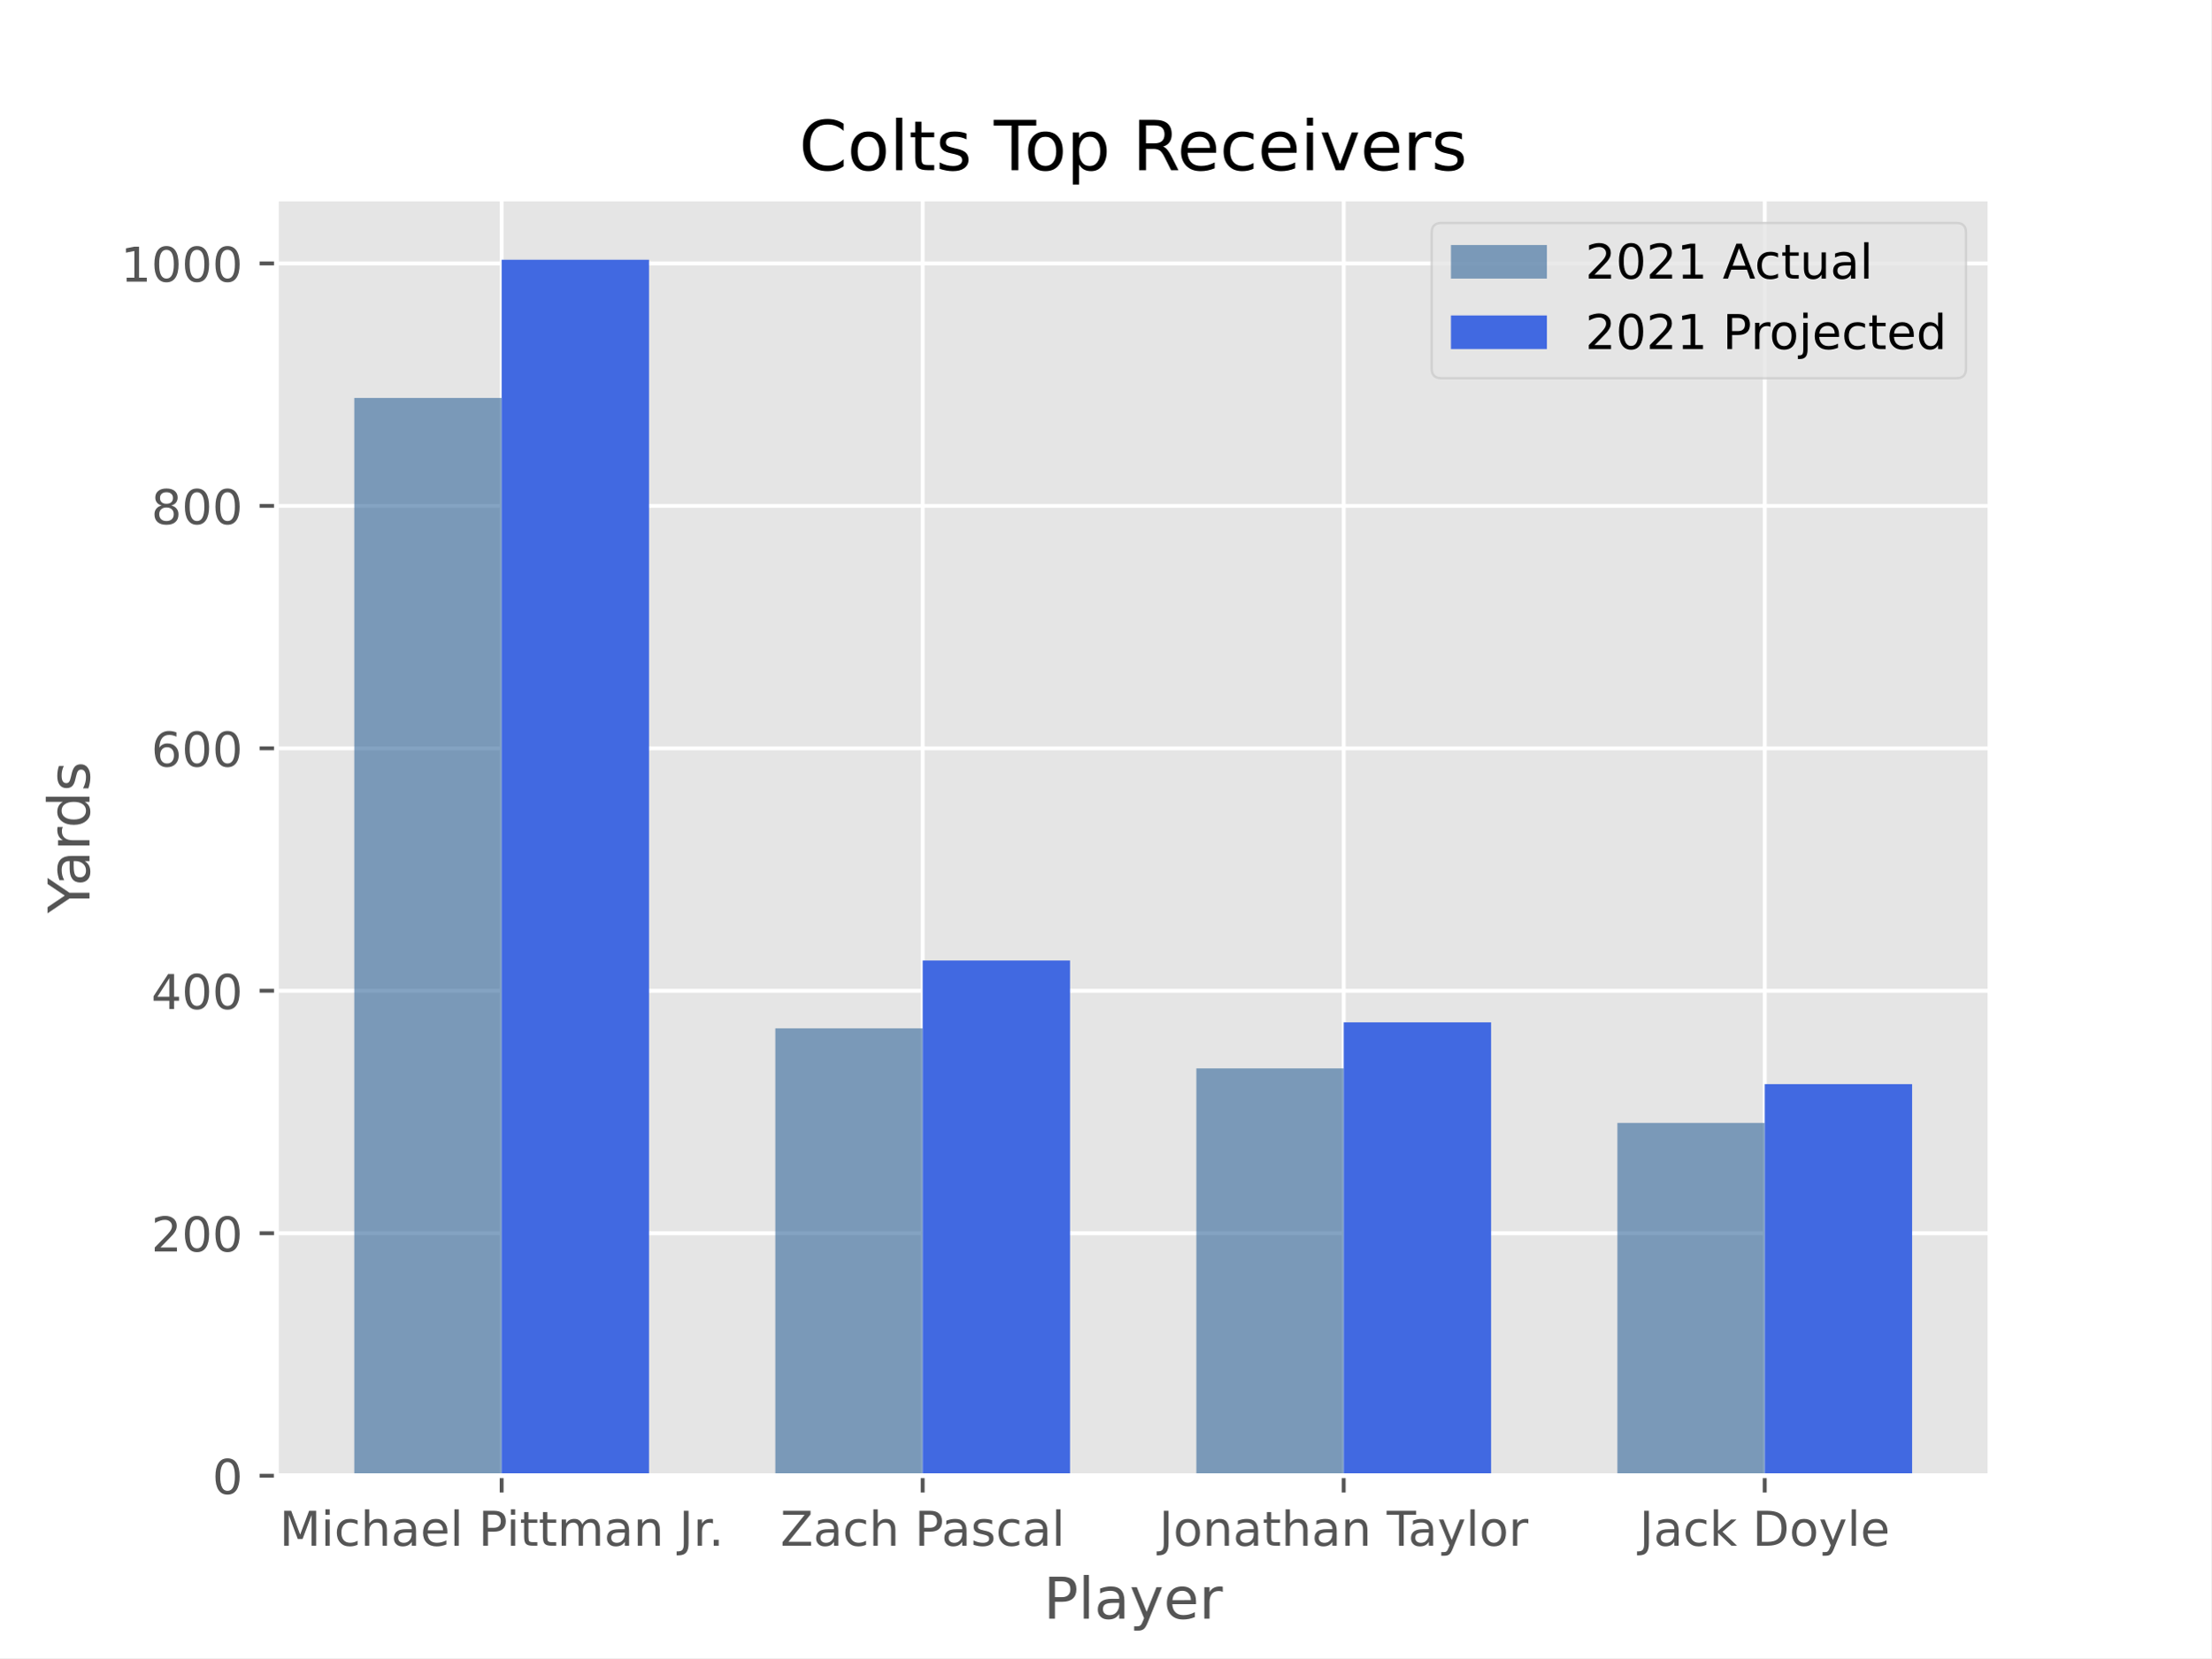
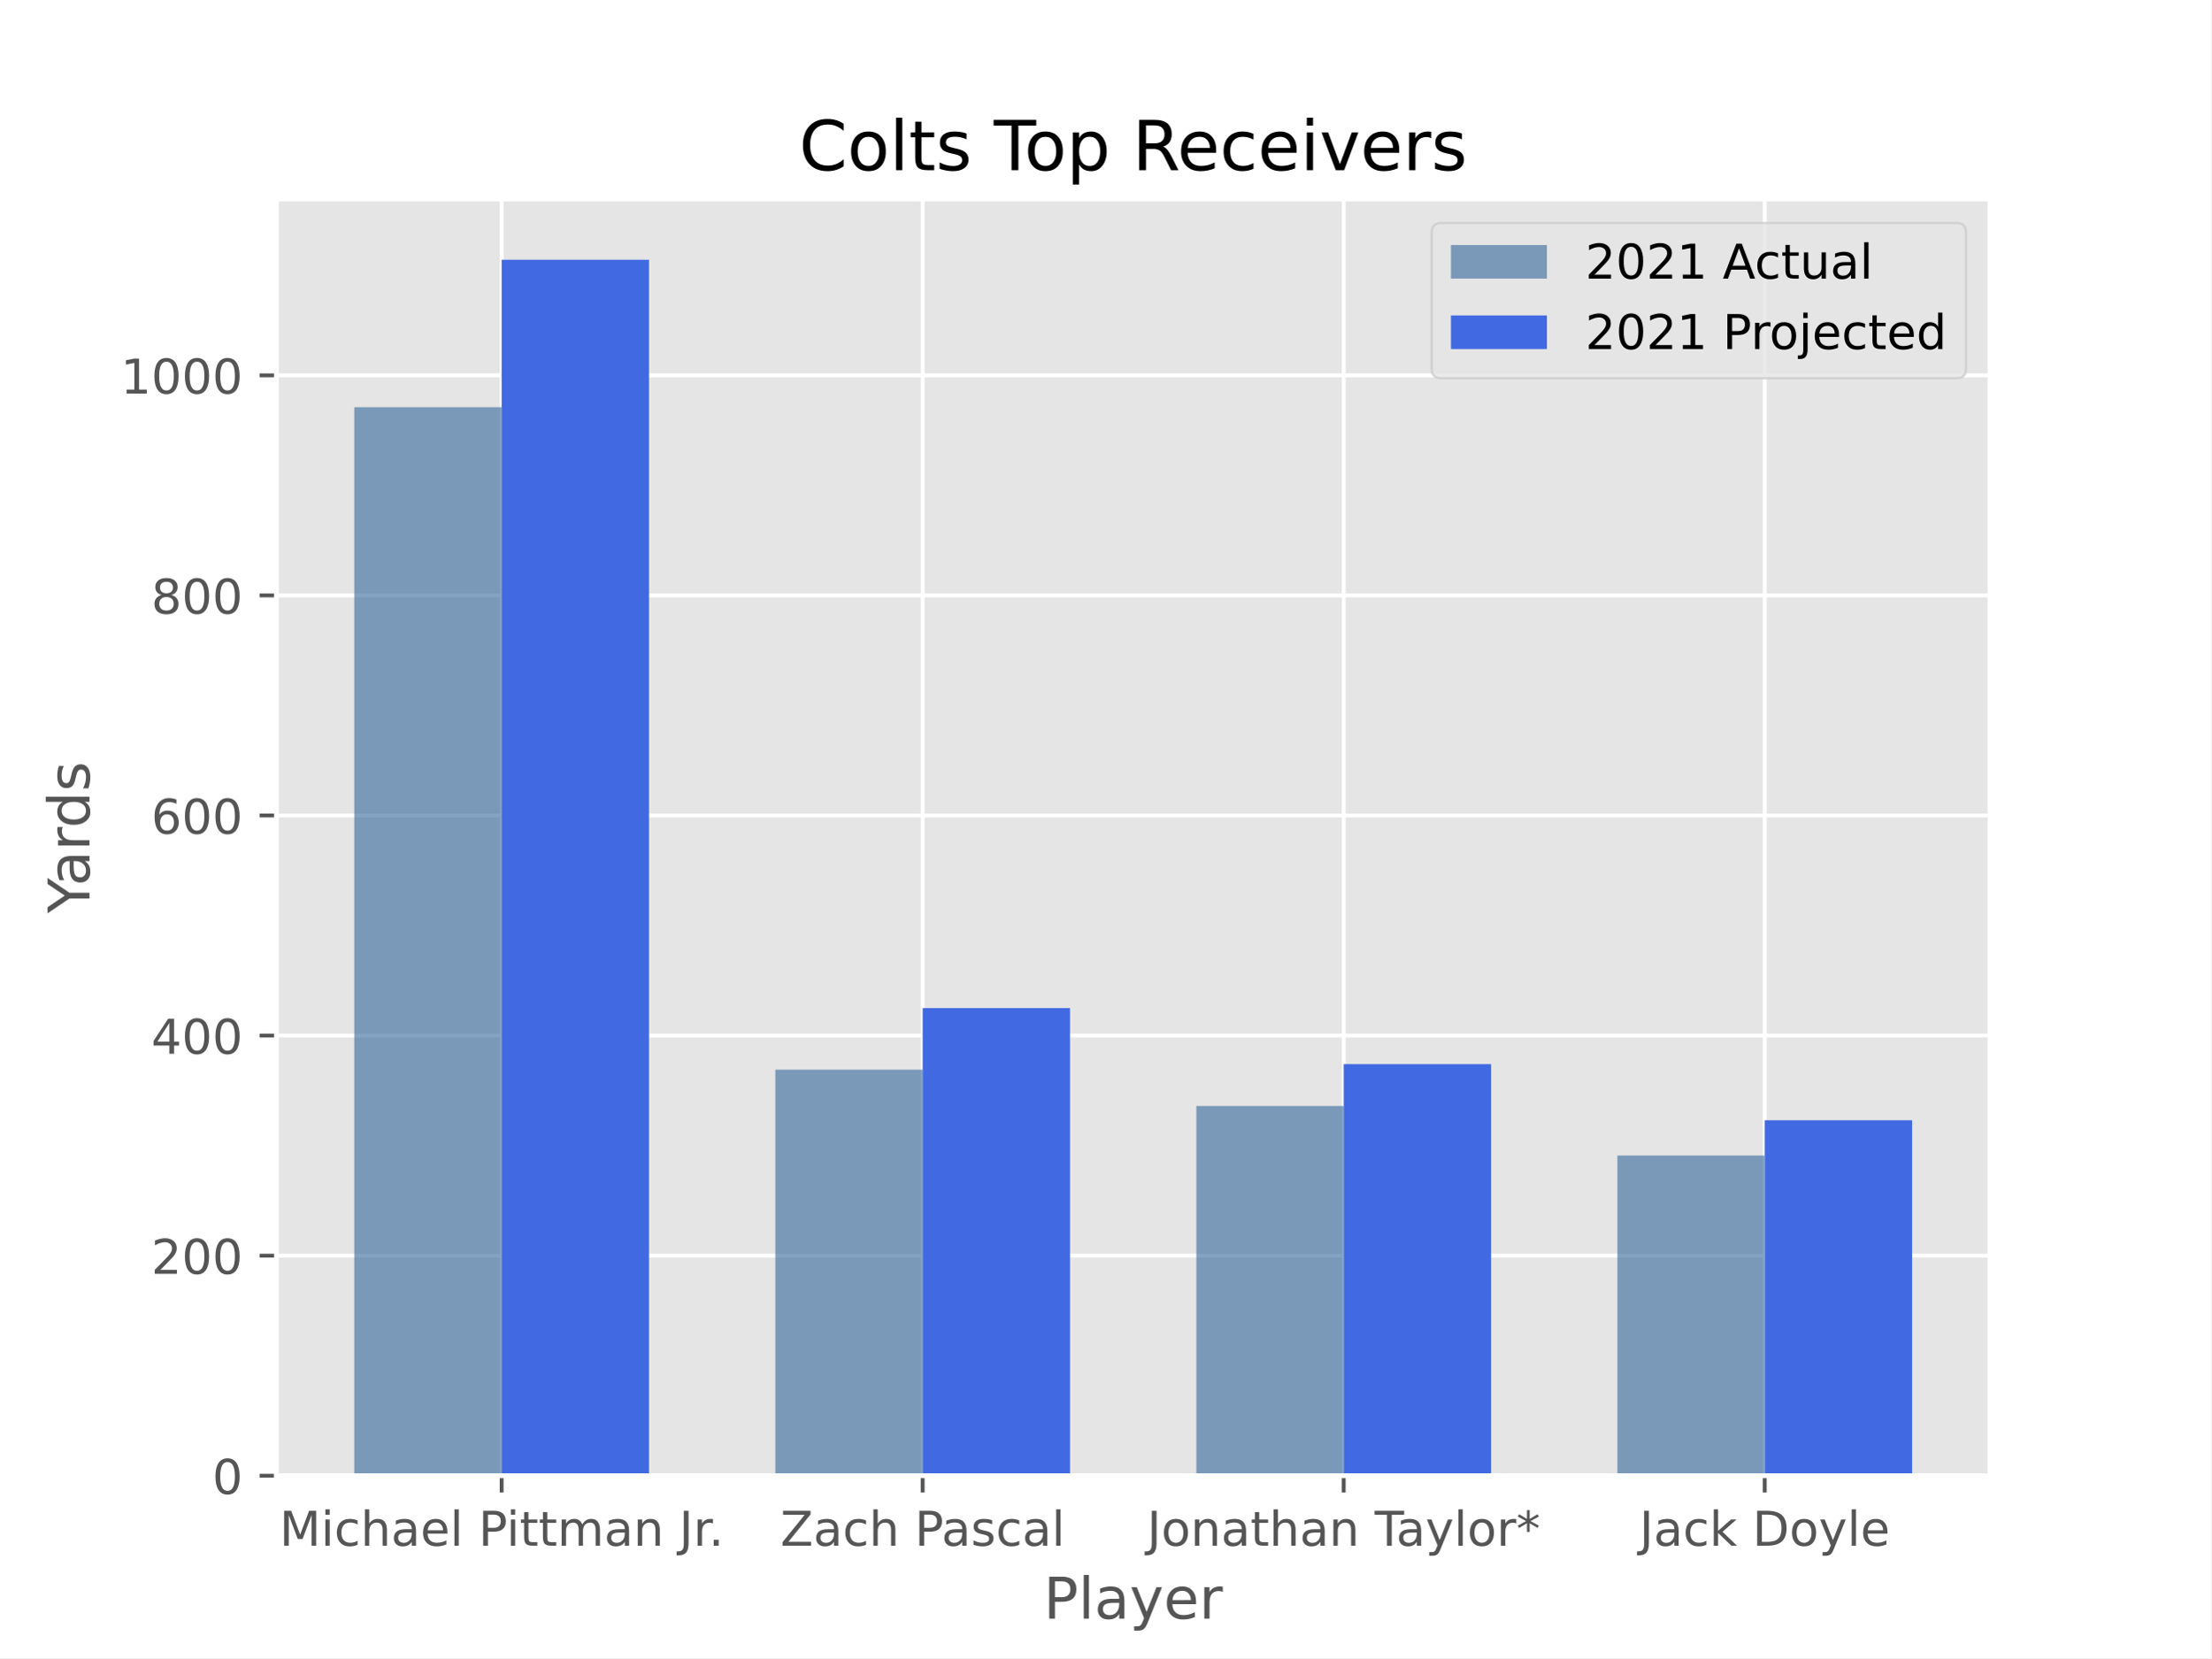
<svg xmlns="http://www.w3.org/2000/svg" xmlns:xlink="http://www.w3.org/1999/xlink" height="345.6pt" version="1.1" viewBox="0 0 460.8 345.6" width="460.8pt">
  <defs>
    <style type="text/css">*{stroke-linecap:butt;stroke-linejoin:round;}</style>
  </defs>
  <g id="figure_1">
    <g id="patch_1">
      <path d="M 0 345.6  L 460.8 345.6  L 460.8 0  L 0 0  z " style="fill:#ffffff;" />
    </g>
    <g id="axes_1">
      <g id="patch_2">
        <path d="M 57.6 307.584  L 414.72 307.584  L 414.72 41.472  L 57.6 41.472  z " style="fill:#e5e5e5;" />
      </g>
      <g id="matplotlib.axis_1">
        <g id="xtick_1">
          <g id="line2d_1">
-             <path clip-path="url(#pd54ab924cd)" d="M 104.543 307.584  L 104.543 41.472  " style="fill:none;stroke:#ffffff;stroke-linecap:square;stroke-width:0.8;" />
+             <path clip-path="url(#pb7b825ac70)" d="M 104.543 307.584  L 104.543 41.472  " style="fill:none;stroke:#ffffff;stroke-linecap:square;stroke-width:0.8;" />
          </g>
          <g id="line2d_2">
            <defs>
-               <path d="M 0 0  L 0 3.5  " id="m710f38faa3" style="stroke:#555555;stroke-width:0.8;" />
+               <path d="M 0 0  L 0 3.5  " id="ma008ca0bcb" style="stroke:#555555;stroke-width:0.8;" />
            </defs>
            <g>
-               <use style="fill:#555555;stroke:#555555;stroke-width:0.8;" x="104.543" xlink:href="#m710f38faa3" y="307.584" />
+               <use style="fill:#555555;stroke:#555555;stroke-width:0.8;" x="104.543" xlink:href="#ma008ca0bcb" y="307.584" />
            </g>
          </g>
          <g id="text_1">
            <g style="fill:#555555;" transform="translate(58.23626 322.1824)scale(0.1 -0.1)">
              <defs>
                <path d="M 628 4666  L 1569 4666  L 2759 1491  L 3956 4666  L 4897 4666  L 4897 0  L 4281 0  L 4281 4097  L 3078 897  L 2444 897  L 1241 4097  L 1241 0  L 628 0  L 628 4666  z " id="DejaVuSans-4d" transform="scale(0.015625)" />
                <path d="M 603 3500  L 1178 3500  L 1178 0  L 603 0  L 603 3500  z M 603 4863  L 1178 4863  L 1178 4134  L 603 4134  L 603 4863  z " id="DejaVuSans-69" transform="scale(0.015625)" />
                <path d="M 3122 3366  L 3122 2828  Q 2878 2963 2633 3030  Q 2388 3097 2138 3097  Q 1578 3097 1268 2742  Q 959 2388 959 1747  Q 959 1106 1268 751  Q 1578 397 2138 397  Q 2388 397 2633 464  Q 2878 531 3122 666  L 3122 134  Q 2881 22 2623 -34  Q 2366 -91 2075 -91  Q 1284 -91 818 406  Q 353 903 353 1747  Q 353 2603 823 3093  Q 1294 3584 2113 3584  Q 2378 3584 2631 3529  Q 2884 3475 3122 3366  z " id="DejaVuSans-63" transform="scale(0.015625)" />
                <path d="M 3513 2113  L 3513 0  L 2938 0  L 2938 2094  Q 2938 2591 2744 2837  Q 2550 3084 2163 3084  Q 1697 3084 1428 2787  Q 1159 2491 1159 1978  L 1159 0  L 581 0  L 581 4863  L 1159 4863  L 1159 2956  Q 1366 3272 1645 3428  Q 1925 3584 2291 3584  Q 2894 3584 3203 3211  Q 3513 2838 3513 2113  z " id="DejaVuSans-68" transform="scale(0.015625)" />
                <path d="M 2194 1759  Q 1497 1759 1228 1600  Q 959 1441 959 1056  Q 959 750 1161 570  Q 1363 391 1709 391  Q 2188 391 2477 730  Q 2766 1069 2766 1631  L 2766 1759  L 2194 1759  z M 3341 1997  L 3341 0  L 2766 0  L 2766 531  Q 2569 213 2275 61  Q 1981 -91 1556 -91  Q 1019 -91 701 211  Q 384 513 384 1019  Q 384 1609 779 1909  Q 1175 2209 1959 2209  L 2766 2209  L 2766 2266  Q 2766 2663 2505 2880  Q 2244 3097 1772 3097  Q 1472 3097 1187 3025  Q 903 2953 641 2809  L 641 3341  Q 956 3463 1253 3523  Q 1550 3584 1831 3584  Q 2591 3584 2966 3190  Q 3341 2797 3341 1997  z " id="DejaVuSans-61" transform="scale(0.015625)" />
                <path d="M 3597 1894  L 3597 1613  L 953 1613  Q 991 1019 1311 708  Q 1631 397 2203 397  Q 2534 397 2845 478  Q 3156 559 3463 722  L 3463 178  Q 3153 47 2828 -22  Q 2503 -91 2169 -91  Q 1331 -91 842 396  Q 353 884 353 1716  Q 353 2575 817 3079  Q 1281 3584 2069 3584  Q 2775 3584 3186 3129  Q 3597 2675 3597 1894  z M 3022 2063  Q 3016 2534 2758 2815  Q 2500 3097 2075 3097  Q 1594 3097 1305 2825  Q 1016 2553 972 2059  L 3022 2063  z " id="DejaVuSans-65" transform="scale(0.015625)" />
                <path d="M 603 4863  L 1178 4863  L 1178 0  L 603 0  L 603 4863  z " id="DejaVuSans-6c" transform="scale(0.015625)" />
                <path id="DejaVuSans-20" transform="scale(0.015625)" />
                <path d="M 1259 4147  L 1259 2394  L 2053 2394  Q 2494 2394 2734 2622  Q 2975 2850 2975 3272  Q 2975 3691 2734 3919  Q 2494 4147 2053 4147  L 1259 4147  z M 628 4666  L 2053 4666  Q 2838 4666 3239 4311  Q 3641 3956 3641 3272  Q 3641 2581 3239 2228  Q 2838 1875 2053 1875  L 1259 1875  L 1259 0  L 628 0  L 628 4666  z " id="DejaVuSans-50" transform="scale(0.015625)" />
                <path d="M 1172 4494  L 1172 3500  L 2356 3500  L 2356 3053  L 1172 3053  L 1172 1153  Q 1172 725 1289 603  Q 1406 481 1766 481  L 2356 481  L 2356 0  L 1766 0  Q 1100 0 847 248  Q 594 497 594 1153  L 594 3053  L 172 3053  L 172 3500  L 594 3500  L 594 4494  L 1172 4494  z " id="DejaVuSans-74" transform="scale(0.015625)" />
                <path d="M 3328 2828  Q 3544 3216 3844 3400  Q 4144 3584 4550 3584  Q 5097 3584 5394 3201  Q 5691 2819 5691 2113  L 5691 0  L 5113 0  L 5113 2094  Q 5113 2597 4934 2840  Q 4756 3084 4391 3084  Q 3944 3084 3684 2787  Q 3425 2491 3425 1978  L 3425 0  L 2847 0  L 2847 2094  Q 2847 2600 2669 2842  Q 2491 3084 2119 3084  Q 1678 3084 1418 2786  Q 1159 2488 1159 1978  L 1159 0  L 581 0  L 581 3500  L 1159 3500  L 1159 2956  Q 1356 3278 1631 3431  Q 1906 3584 2284 3584  Q 2666 3584 2933 3390  Q 3200 3197 3328 2828  z " id="DejaVuSans-6d" transform="scale(0.015625)" />
                <path d="M 3513 2113  L 3513 0  L 2938 0  L 2938 2094  Q 2938 2591 2744 2837  Q 2550 3084 2163 3084  Q 1697 3084 1428 2787  Q 1159 2491 1159 1978  L 1159 0  L 581 0  L 581 3500  L 1159 3500  L 1159 2956  Q 1366 3272 1645 3428  Q 1925 3584 2291 3584  Q 2894 3584 3203 3211  Q 3513 2838 3513 2113  z " id="DejaVuSans-6e" transform="scale(0.015625)" />
                <path d="M 628 4666  L 1259 4666  L 1259 325  Q 1259 -519 939 -900  Q 619 -1281 -91 -1281  L -331 -1281  L -331 -750  L -134 -750  Q 284 -750 456 -515  Q 628 -281 628 325  L 628 4666  z " id="DejaVuSans-4a" transform="scale(0.015625)" />
                <path d="M 2631 2963  Q 2534 3019 2420 3045  Q 2306 3072 2169 3072  Q 1681 3072 1420 2755  Q 1159 2438 1159 1844  L 1159 0  L 581 0  L 581 3500  L 1159 3500  L 1159 2956  Q 1341 3275 1631 3429  Q 1922 3584 2338 3584  Q 2397 3584 2469 3576  Q 2541 3569 2628 3553  L 2631 2963  z " id="DejaVuSans-72" transform="scale(0.015625)" />
                <path d="M 684 794  L 1344 794  L 1344 0  L 684 0  L 684 794  z " id="DejaVuSans-2e" transform="scale(0.015625)" />
              </defs>
              <use xlink:href="#DejaVuSans-4d" />
              <use x="86.279" xlink:href="#DejaVuSans-69" />
              <use x="114.062" xlink:href="#DejaVuSans-63" />
              <use x="169.043" xlink:href="#DejaVuSans-68" />
              <use x="232.422" xlink:href="#DejaVuSans-61" />
              <use x="293.701" xlink:href="#DejaVuSans-65" />
              <use x="355.225" xlink:href="#DejaVuSans-6c" />
              <use x="383.008" xlink:href="#DejaVuSans-20" />
              <use x="414.795" xlink:href="#DejaVuSans-50" />
              <use x="472.848" xlink:href="#DejaVuSans-69" />
              <use x="500.631" xlink:href="#DejaVuSans-74" />
              <use x="539.84" xlink:href="#DejaVuSans-74" />
              <use x="579.049" xlink:href="#DejaVuSans-6d" />
              <use x="676.461" xlink:href="#DejaVuSans-61" />
              <use x="737.74" xlink:href="#DejaVuSans-6e" />
              <use x="801.119" xlink:href="#DejaVuSans-20" />
              <use x="832.906" xlink:href="#DejaVuSans-4a" />
              <use x="862.398" xlink:href="#DejaVuSans-72" />
              <use x="894.387" xlink:href="#DejaVuSans-2e" />
            </g>
          </g>
        </g>
        <g id="xtick_2">
          <g id="line2d_3">
-             <path clip-path="url(#pd54ab924cd)" d="M 192.288 307.584  L 192.288 41.472  " style="fill:none;stroke:#ffffff;stroke-linecap:square;stroke-width:0.8;" />
+             <path clip-path="url(#pb7b825ac70)" d="M 192.288 307.584  L 192.288 41.472  " style="fill:none;stroke:#ffffff;stroke-linecap:square;stroke-width:0.8;" />
          </g>
          <g id="line2d_4">
            <g>
-               <use style="fill:#555555;stroke:#555555;stroke-width:0.8;" x="192.288" xlink:href="#m710f38faa3" y="307.584" />
+               <use style="fill:#555555;stroke:#555555;stroke-width:0.8;" x="192.288" xlink:href="#ma008ca0bcb" y="307.584" />
            </g>
          </g>
          <g id="text_2">
            <g style="fill:#555555;" transform="translate(162.6307 322.1824)scale(0.1 -0.1)">
              <defs>
                <path d="M 359 4666  L 4025 4666  L 4025 4184  L 1075 531  L 4097 531  L 4097 0  L 288 0  L 288 481  L 3238 4134  L 359 4134  L 359 4666  z " id="DejaVuSans-5a" transform="scale(0.015625)" />
                <path d="M 2834 3397  L 2834 2853  Q 2591 2978 2328 3040  Q 2066 3103 1784 3103  Q 1356 3103 1142 2972  Q 928 2841 928 2578  Q 928 2378 1081 2264  Q 1234 2150 1697 2047  L 1894 2003  Q 2506 1872 2764 1633  Q 3022 1394 3022 966  Q 3022 478 2636 193  Q 2250 -91 1575 -91  Q 1294 -91 989 -36  Q 684 19 347 128  L 347 722  Q 666 556 975 473  Q 1284 391 1588 391  Q 1994 391 2212 530  Q 2431 669 2431 922  Q 2431 1156 2273 1281  Q 2116 1406 1581 1522  L 1381 1569  Q 847 1681 609 1914  Q 372 2147 372 2553  Q 372 3047 722 3315  Q 1072 3584 1716 3584  Q 2034 3584 2315 3537  Q 2597 3491 2834 3397  z " id="DejaVuSans-73" transform="scale(0.015625)" />
              </defs>
              <use xlink:href="#DejaVuSans-5a" />
              <use x="68.506" xlink:href="#DejaVuSans-61" />
              <use x="129.785" xlink:href="#DejaVuSans-63" />
              <use x="184.766" xlink:href="#DejaVuSans-68" />
              <use x="248.145" xlink:href="#DejaVuSans-20" />
              <use x="279.932" xlink:href="#DejaVuSans-50" />
              <use x="335.734" xlink:href="#DejaVuSans-61" />
              <use x="397.014" xlink:href="#DejaVuSans-73" />
              <use x="449.113" xlink:href="#DejaVuSans-63" />
              <use x="504.094" xlink:href="#DejaVuSans-61" />
              <use x="565.373" xlink:href="#DejaVuSans-6c" />
            </g>
          </g>
        </g>
        <g id="xtick_3">
          <g id="line2d_5">
-             <path clip-path="url(#pd54ab924cd)" d="M 280.032 307.584  L 280.032 41.472  " style="fill:none;stroke:#ffffff;stroke-linecap:square;stroke-width:0.8;" />
+             <path clip-path="url(#pb7b825ac70)" d="M 280.032 307.584  L 280.032 41.472  " style="fill:none;stroke:#ffffff;stroke-linecap:square;stroke-width:0.8;" />
          </g>
          <g id="line2d_6">
            <g>
-               <use style="fill:#555555;stroke:#555555;stroke-width:0.8;" x="280.032" xlink:href="#m710f38faa3" y="307.584" />
+               <use style="fill:#555555;stroke:#555555;stroke-width:0.8;" x="280.032" xlink:href="#ma008ca0bcb" y="307.584" />
            </g>
          </g>
          <g id="text_3">
-             <g style="fill:#555555;" transform="translate(241.558 322.1824)scale(0.1 -0.1)">
+             <g style="fill:#555555;" transform="translate(239.058 322.1824)scale(0.1 -0.1)">
              <defs>
                <path d="M 1959 3097  Q 1497 3097 1228 2736  Q 959 2375 959 1747  Q 959 1119 1226 758  Q 1494 397 1959 397  Q 2419 397 2687 759  Q 2956 1122 2956 1747  Q 2956 2369 2687 2733  Q 2419 3097 1959 3097  z M 1959 3584  Q 2709 3584 3137 3096  Q 3566 2609 3566 1747  Q 3566 888 3137 398  Q 2709 -91 1959 -91  Q 1206 -91 779 398  Q 353 888 353 1747  Q 353 2609 779 3096  Q 1206 3584 1959 3584  z " id="DejaVuSans-6f" transform="scale(0.015625)" />
                <path d="M -19 4666  L 3928 4666  L 3928 4134  L 2272 4134  L 2272 0  L 1638 0  L 1638 4134  L -19 4134  L -19 4666  z " id="DejaVuSans-54" transform="scale(0.015625)" />
                <path d="M 2059 -325  Q 1816 -950 1584 -1140  Q 1353 -1331 966 -1331  L 506 -1331  L 506 -850  L 844 -850  Q 1081 -850 1212 -737  Q 1344 -625 1503 -206  L 1606 56  L 191 3500  L 800 3500  L 1894 763  L 2988 3500  L 3597 3500  L 2059 -325  z " id="DejaVuSans-79" transform="scale(0.015625)" />
+                 <path d="M 3009 3897  L 1888 3291  L 3009 2681  L 2828 2375  L 1778 3009  L 1778 1831  L 1422 1831  L 1422 3009  L 372 2375  L 191 2681  L 1313 3291  L 191 3897  L 372 4206  L 1422 3572  L 1422 4750  L 1778 4750  L 1778 3572  L 2828 4206  L 3009 3897  z " id="DejaVuSans-2a" transform="scale(0.015625)" />
              </defs>
              <use xlink:href="#DejaVuSans-4a" />
              <use x="29.492" xlink:href="#DejaVuSans-6f" />
              <use x="90.674" xlink:href="#DejaVuSans-6e" />
              <use x="154.053" xlink:href="#DejaVuSans-61" />
              <use x="215.332" xlink:href="#DejaVuSans-74" />
              <use x="254.541" xlink:href="#DejaVuSans-68" />
              <use x="317.92" xlink:href="#DejaVuSans-61" />
              <use x="379.199" xlink:href="#DejaVuSans-6e" />
              <use x="442.578" xlink:href="#DejaVuSans-20" />
              <use x="474.365" xlink:href="#DejaVuSans-54" />
              <use x="518.949" xlink:href="#DejaVuSans-61" />
              <use x="580.229" xlink:href="#DejaVuSans-79" />
              <use x="639.408" xlink:href="#DejaVuSans-6c" />
              <use x="667.191" xlink:href="#DejaVuSans-6f" />
              <use x="728.373" xlink:href="#DejaVuSans-72" />
+               <use x="769.486" xlink:href="#DejaVuSans-2a" />
            </g>
          </g>
        </g>
        <g id="xtick_4">
          <g id="line2d_7">
-             <path clip-path="url(#pd54ab924cd)" d="M 367.777 307.584  L 367.777 41.472  " style="fill:none;stroke:#ffffff;stroke-linecap:square;stroke-width:0.8;" />
+             <path clip-path="url(#pb7b825ac70)" d="M 367.777 307.584  L 367.777 41.472  " style="fill:none;stroke:#ffffff;stroke-linecap:square;stroke-width:0.8;" />
          </g>
          <g id="line2d_8">
            <g>
-               <use style="fill:#555555;stroke:#555555;stroke-width:0.8;" x="367.777" xlink:href="#m710f38faa3" y="307.584" />
+               <use style="fill:#555555;stroke:#555555;stroke-width:0.8;" x="367.777" xlink:href="#ma008ca0bcb" y="307.584" />
            </g>
          </g>
          <g id="text_4">
            <g style="fill:#555555;" transform="translate(341.6697 322.1824)scale(0.1 -0.1)">
              <defs>
                <path d="M 581 4863  L 1159 4863  L 1159 1991  L 2875 3500  L 3609 3500  L 1753 1863  L 3688 0  L 2938 0  L 1159 1709  L 1159 0  L 581 0  L 581 4863  z " id="DejaVuSans-6b" transform="scale(0.015625)" />
                <path d="M 1259 4147  L 1259 519  L 2022 519  Q 2988 519 3436 956  Q 3884 1394 3884 2338  Q 3884 3275 3436 3711  Q 2988 4147 2022 4147  L 1259 4147  z M 628 4666  L 1925 4666  Q 3281 4666 3915 4102  Q 4550 3538 4550 2338  Q 4550 1131 3912 565  Q 3275 0 1925 0  L 628 0  L 628 4666  z " id="DejaVuSans-44" transform="scale(0.015625)" />
              </defs>
              <use xlink:href="#DejaVuSans-4a" />
              <use x="29.492" xlink:href="#DejaVuSans-61" />
              <use x="90.771" xlink:href="#DejaVuSans-63" />
              <use x="145.752" xlink:href="#DejaVuSans-6b" />
              <use x="203.662" xlink:href="#DejaVuSans-20" />
              <use x="235.449" xlink:href="#DejaVuSans-44" />
              <use x="312.451" xlink:href="#DejaVuSans-6f" />
              <use x="373.633" xlink:href="#DejaVuSans-79" />
              <use x="432.812" xlink:href="#DejaVuSans-6c" />
              <use x="460.596" xlink:href="#DejaVuSans-65" />
            </g>
          </g>
        </g>
        <g id="text_5">
          <g style="fill:#555555;" transform="translate(217.4888 337.3802)scale(0.12 -0.12)">
            <use xlink:href="#DejaVuSans-50" />
            <use x="60.303" xlink:href="#DejaVuSans-6c" />
            <use x="88.086" xlink:href="#DejaVuSans-61" />
            <use x="149.365" xlink:href="#DejaVuSans-79" />
            <use x="208.545" xlink:href="#DejaVuSans-65" />
            <use x="270.068" xlink:href="#DejaVuSans-72" />
          </g>
        </g>
      </g>
      <g id="matplotlib.axis_2">
        <g id="ytick_1">
          <g id="line2d_9">
-             <path clip-path="url(#pd54ab924cd)" d="M 57.6 307.584  L 414.72 307.584  " style="fill:none;stroke:#ffffff;stroke-linecap:square;stroke-width:0.8;" />
+             <path clip-path="url(#pb7b825ac70)" d="M 57.6 307.584  L 414.72 307.584  " style="fill:none;stroke:#ffffff;stroke-linecap:square;stroke-width:0.8;" />
          </g>
          <g id="line2d_10">
            <defs>
-               <path d="M 0 0  L -3.5 0  " id="ma20b01bf2e" style="stroke:#555555;stroke-width:0.8;" />
+               <path d="M 0 0  L -3.5 0  " id="mcc259fdc9e" style="stroke:#555555;stroke-width:0.8;" />
            </defs>
            <g>
-               <use style="fill:#555555;stroke:#555555;stroke-width:0.8;" x="57.6" xlink:href="#ma20b01bf2e" y="307.584" />
+               <use style="fill:#555555;stroke:#555555;stroke-width:0.8;" x="57.6" xlink:href="#mcc259fdc9e" y="307.584" />
            </g>
          </g>
          <g id="text_6">
            <g style="fill:#555555;" transform="translate(44.2375 311.3832)scale(0.1 -0.1)">
              <defs>
                <path d="M 2034 4250  Q 1547 4250 1301 3770  Q 1056 3291 1056 2328  Q 1056 1369 1301 889  Q 1547 409 2034 409  Q 2525 409 2770 889  Q 3016 1369 3016 2328  Q 3016 3291 2770 3770  Q 2525 4250 2034 4250  z M 2034 4750  Q 2819 4750 3233 4129  Q 3647 3509 3647 2328  Q 3647 1150 3233 529  Q 2819 -91 2034 -91  Q 1250 -91 836 529  Q 422 1150 422 2328  Q 422 3509 836 4129  Q 1250 4750 2034 4750  z " id="DejaVuSans-30" transform="scale(0.015625)" />
              </defs>
              <use xlink:href="#DejaVuSans-30" />
            </g>
          </g>
        </g>
        <g id="ytick_2">
          <g id="line2d_11">
-             <path clip-path="url(#pd54ab924cd)" d="M 57.6 257.048  L 414.72 257.048  " style="fill:none;stroke:#ffffff;stroke-linecap:square;stroke-width:0.8;" />
+             <path clip-path="url(#pb7b825ac70)" d="M 57.6 261.713  L 414.72 261.713  " style="fill:none;stroke:#ffffff;stroke-linecap:square;stroke-width:0.8;" />
          </g>
          <g id="line2d_12">
            <g>
-               <use style="fill:#555555;stroke:#555555;stroke-width:0.8;" x="57.6" xlink:href="#ma20b01bf2e" y="257.048" />
+               <use style="fill:#555555;stroke:#555555;stroke-width:0.8;" x="57.6" xlink:href="#mcc259fdc9e" y="261.713" />
            </g>
          </g>
          <g id="text_7">
-             <g style="fill:#555555;" transform="translate(31.5125 260.8468)scale(0.1 -0.1)">
+             <g style="fill:#555555;" transform="translate(31.5125 265.5117)scale(0.1 -0.1)">
              <defs>
                <path d="M 1228 531  L 3431 531  L 3431 0  L 469 0  L 469 531  Q 828 903 1448 1529  Q 2069 2156 2228 2338  Q 2531 2678 2651 2914  Q 2772 3150 2772 3378  Q 2772 3750 2511 3984  Q 2250 4219 1831 4219  Q 1534 4219 1204 4116  Q 875 4013 500 3803  L 500 4441  Q 881 4594 1212 4672  Q 1544 4750 1819 4750  Q 2544 4750 2975 4387  Q 3406 4025 3406 3419  Q 3406 3131 3298 2873  Q 3191 2616 2906 2266  Q 2828 2175 2409 1742  Q 1991 1309 1228 531  z " id="DejaVuSans-32" transform="scale(0.015625)" />
              </defs>
              <use xlink:href="#DejaVuSans-32" />
              <use x="63.623" xlink:href="#DejaVuSans-30" />
              <use x="127.246" xlink:href="#DejaVuSans-30" />
            </g>
          </g>
        </g>
        <g id="ytick_3">
          <g id="line2d_13">
-             <path clip-path="url(#pd54ab924cd)" d="M 57.6 206.511  L 414.72 206.511  " style="fill:none;stroke:#ffffff;stroke-linecap:square;stroke-width:0.8;" />
+             <path clip-path="url(#pb7b825ac70)" d="M 57.6 215.841  L 414.72 215.841  " style="fill:none;stroke:#ffffff;stroke-linecap:square;stroke-width:0.8;" />
          </g>
          <g id="line2d_14">
            <g>
-               <use style="fill:#555555;stroke:#555555;stroke-width:0.8;" x="57.6" xlink:href="#ma20b01bf2e" y="206.511" />
+               <use style="fill:#555555;stroke:#555555;stroke-width:0.8;" x="57.6" xlink:href="#mcc259fdc9e" y="215.841" />
            </g>
          </g>
          <g id="text_8">
-             <g style="fill:#555555;" transform="translate(31.5125 210.3104)scale(0.1 -0.1)">
+             <g style="fill:#555555;" transform="translate(31.5125 219.6402)scale(0.1 -0.1)">
              <defs>
                <path d="M 2419 4116  L 825 1625  L 2419 1625  L 2419 4116  z M 2253 4666  L 3047 4666  L 3047 1625  L 3713 1625  L 3713 1100  L 3047 1100  L 3047 0  L 2419 0  L 2419 1100  L 313 1100  L 313 1709  L 2253 4666  z " id="DejaVuSans-34" transform="scale(0.015625)" />
              </defs>
              <use xlink:href="#DejaVuSans-34" />
              <use x="63.623" xlink:href="#DejaVuSans-30" />
              <use x="127.246" xlink:href="#DejaVuSans-30" />
            </g>
          </g>
        </g>
        <g id="ytick_4">
          <g id="line2d_15">
-             <path clip-path="url(#pd54ab924cd)" d="M 57.6 155.975  L 414.72 155.975  " style="fill:none;stroke:#ffffff;stroke-linecap:square;stroke-width:0.8;" />
+             <path clip-path="url(#pb7b825ac70)" d="M 57.6 169.97  L 414.72 169.97  " style="fill:none;stroke:#ffffff;stroke-linecap:square;stroke-width:0.8;" />
          </g>
          <g id="line2d_16">
            <g>
-               <use style="fill:#555555;stroke:#555555;stroke-width:0.8;" x="57.6" xlink:href="#ma20b01bf2e" y="155.975" />
+               <use style="fill:#555555;stroke:#555555;stroke-width:0.8;" x="57.6" xlink:href="#mcc259fdc9e" y="169.97" />
            </g>
          </g>
          <g id="text_9">
-             <g style="fill:#555555;" transform="translate(31.5125 159.774)scale(0.1 -0.1)">
+             <g style="fill:#555555;" transform="translate(31.5125 173.7687)scale(0.1 -0.1)">
              <defs>
                <path d="M 2113 2584  Q 1688 2584 1439 2293  Q 1191 2003 1191 1497  Q 1191 994 1439 701  Q 1688 409 2113 409  Q 2538 409 2786 701  Q 3034 994 3034 1497  Q 3034 2003 2786 2293  Q 2538 2584 2113 2584  z M 3366 4563  L 3366 3988  Q 3128 4100 2886 4159  Q 2644 4219 2406 4219  Q 1781 4219 1451 3797  Q 1122 3375 1075 2522  Q 1259 2794 1537 2939  Q 1816 3084 2150 3084  Q 2853 3084 3261 2657  Q 3669 2231 3669 1497  Q 3669 778 3244 343  Q 2819 -91 2113 -91  Q 1303 -91 875 529  Q 447 1150 447 2328  Q 447 3434 972 4092  Q 1497 4750 2381 4750  Q 2619 4750 2861 4703  Q 3103 4656 3366 4563  z " id="DejaVuSans-36" transform="scale(0.015625)" />
              </defs>
              <use xlink:href="#DejaVuSans-36" />
              <use x="63.623" xlink:href="#DejaVuSans-30" />
              <use x="127.246" xlink:href="#DejaVuSans-30" />
            </g>
          </g>
        </g>
        <g id="ytick_5">
          <g id="line2d_17">
-             <path clip-path="url(#pd54ab924cd)" d="M 57.6 105.438  L 414.72 105.438  " style="fill:none;stroke:#ffffff;stroke-linecap:square;stroke-width:0.8;" />
+             <path clip-path="url(#pb7b825ac70)" d="M 57.6 124.098  L 414.72 124.098  " style="fill:none;stroke:#ffffff;stroke-linecap:square;stroke-width:0.8;" />
          </g>
          <g id="line2d_18">
            <g>
-               <use style="fill:#555555;stroke:#555555;stroke-width:0.8;" x="57.6" xlink:href="#ma20b01bf2e" y="105.438" />
+               <use style="fill:#555555;stroke:#555555;stroke-width:0.8;" x="57.6" xlink:href="#mcc259fdc9e" y="124.098" />
            </g>
          </g>
          <g id="text_10">
-             <g style="fill:#555555;" transform="translate(31.5125 109.2377)scale(0.1 -0.1)">
+             <g style="fill:#555555;" transform="translate(31.5125 127.8972)scale(0.1 -0.1)">
              <defs>
                <path d="M 2034 2216  Q 1584 2216 1326 1975  Q 1069 1734 1069 1313  Q 1069 891 1326 650  Q 1584 409 2034 409  Q 2484 409 2743 651  Q 3003 894 3003 1313  Q 3003 1734 2745 1975  Q 2488 2216 2034 2216  z M 1403 2484  Q 997 2584 770 2862  Q 544 3141 544 3541  Q 544 4100 942 4425  Q 1341 4750 2034 4750  Q 2731 4750 3128 4425  Q 3525 4100 3525 3541  Q 3525 3141 3298 2862  Q 3072 2584 2669 2484  Q 3125 2378 3379 2068  Q 3634 1759 3634 1313  Q 3634 634 3220 271  Q 2806 -91 2034 -91  Q 1263 -91 848 271  Q 434 634 434 1313  Q 434 1759 690 2068  Q 947 2378 1403 2484  z M 1172 3481  Q 1172 3119 1398 2916  Q 1625 2713 2034 2713  Q 2441 2713 2670 2916  Q 2900 3119 2900 3481  Q 2900 3844 2670 4047  Q 2441 4250 2034 4250  Q 1625 4250 1398 4047  Q 1172 3844 1172 3481  z " id="DejaVuSans-38" transform="scale(0.015625)" />
              </defs>
              <use xlink:href="#DejaVuSans-38" />
              <use x="63.623" xlink:href="#DejaVuSans-30" />
              <use x="127.246" xlink:href="#DejaVuSans-30" />
            </g>
          </g>
        </g>
        <g id="ytick_6">
          <g id="line2d_19">
-             <path clip-path="url(#pd54ab924cd)" d="M 57.6 54.902  L 414.72 54.902  " style="fill:none;stroke:#ffffff;stroke-linecap:square;stroke-width:0.8;" />
+             <path clip-path="url(#pb7b825ac70)" d="M 57.6 78.227  L 414.72 78.227  " style="fill:none;stroke:#ffffff;stroke-linecap:square;stroke-width:0.8;" />
          </g>
          <g id="line2d_20">
            <g>
-               <use style="fill:#555555;stroke:#555555;stroke-width:0.8;" x="57.6" xlink:href="#ma20b01bf2e" y="54.902" />
+               <use style="fill:#555555;stroke:#555555;stroke-width:0.8;" x="57.6" xlink:href="#mcc259fdc9e" y="78.227" />
            </g>
          </g>
          <g id="text_11">
-             <g style="fill:#555555;" transform="translate(25.15 58.70126)scale(0.1 -0.1)">
+             <g style="fill:#555555;" transform="translate(25.15 82.02575)scale(0.1 -0.1)">
              <defs>
                <path d="M 794 531  L 1825 531  L 1825 4091  L 703 3866  L 703 4441  L 1819 4666  L 2450 4666  L 2450 531  L 3481 531  L 3481 0  L 794 0  L 794 531  z " id="DejaVuSans-31" transform="scale(0.015625)" />
              </defs>
              <use xlink:href="#DejaVuSans-31" />
              <use x="63.623" xlink:href="#DejaVuSans-30" />
              <use x="127.246" xlink:href="#DejaVuSans-30" />
              <use x="190.869" xlink:href="#DejaVuSans-30" />
            </g>
          </g>
        </g>
        <g id="text_12">
          <g style="fill:#555555;" transform="translate(18.65438 190.3408)rotate(-90)scale(0.12 -0.12)">
            <defs>
              <path d="M -13 4666  L 666 4666  L 1959 2747  L 3244 4666  L 3922 4666  L 2272 2222  L 2272 0  L 1638 0  L 1638 2222  L -13 4666  z " id="DejaVuSans-59" transform="scale(0.015625)" />
              <path d="M 2906 2969  L 2906 4863  L 3481 4863  L 3481 0  L 2906 0  L 2906 525  Q 2725 213 2448 61  Q 2172 -91 1784 -91  Q 1150 -91 751 415  Q 353 922 353 1747  Q 353 2572 751 3078  Q 1150 3584 1784 3584  Q 2172 3584 2448 3432  Q 2725 3281 2906 2969  z M 947 1747  Q 947 1113 1208 752  Q 1469 391 1925 391  Q 2381 391 2643 752  Q 2906 1113 2906 1747  Q 2906 2381 2643 2742  Q 2381 3103 1925 3103  Q 1469 3103 1208 2742  Q 947 2381 947 1747  z " id="DejaVuSans-64" transform="scale(0.015625)" />
            </defs>
            <use xlink:href="#DejaVuSans-59" />
            <use x="47.334" xlink:href="#DejaVuSans-61" />
            <use x="108.613" xlink:href="#DejaVuSans-72" />
            <use x="147.977" xlink:href="#DejaVuSans-64" />
            <use x="211.453" xlink:href="#DejaVuSans-73" />
          </g>
        </g>
      </g>
      <g id="patch_3">
-         <path clip-path="url(#pd54ab924cd)" d="M 73.833 307.584  L 104.543 307.584  L 104.543 82.95  L 73.833 82.95  z " style="fill:#336699;fill-opacity:0.6;" />
+         <path clip-path="url(#pb7b825ac70)" d="M 73.833 307.584  L 104.543 307.584  L 104.543 84.878  L 73.833 84.878  z " style="fill:#336699;fill-opacity:0.6;" />
      </g>
      <g id="patch_4">
-         <path clip-path="url(#pd54ab924cd)" d="M 161.577 307.584  L 192.288 307.584  L 192.288 214.344  L 161.577 214.344  z " style="fill:#336699;fill-opacity:0.6;" />
+         <path clip-path="url(#pb7b825ac70)" d="M 161.577 307.584  L 192.288 307.584  L 192.288 222.951  L 161.577 222.951  z " style="fill:#336699;fill-opacity:0.6;" />
      </g>
      <g id="patch_5">
-         <path clip-path="url(#pd54ab924cd)" d="M 249.322 307.584  L 280.032 307.584  L 280.032 222.683  L 249.322 222.683  z " style="fill:#336699;fill-opacity:0.6;" />
+         <path clip-path="url(#pb7b825ac70)" d="M 249.322 307.584  L 280.032 307.584  L 280.032 230.52  L 249.322 230.52  z " style="fill:#336699;fill-opacity:0.6;" />
      </g>
      <g id="patch_6">
-         <path clip-path="url(#pd54ab924cd)" d="M 337.066 307.584  L 367.777 307.584  L 367.777 234.054  L 337.066 234.054  z " style="fill:#336699;fill-opacity:0.6;" />
+         <path clip-path="url(#pb7b825ac70)" d="M 337.066 307.584  L 367.777 307.584  L 367.777 240.841  L 337.066 240.841  z " style="fill:#336699;fill-opacity:0.6;" />
      </g>
      <g id="patch_7">
-         <path clip-path="url(#pd54ab924cd)" d="M 104.543 307.584  L 135.254 307.584  L 135.254 54.144  L 104.543 54.144  z " style="fill:#4169e1;" />
+         <path clip-path="url(#pb7b825ac70)" d="M 104.543 307.584  L 135.254 307.584  L 135.254 54.144  L 104.543 54.144  z " style="fill:#4169e1;" />
      </g>
      <g id="patch_8">
-         <path clip-path="url(#pd54ab924cd)" d="M 192.288 307.584  L 222.998 307.584  L 222.998 200.194  L 192.288 200.194  z " style="fill:#4169e1;" />
+         <path clip-path="url(#pb7b825ac70)" d="M 192.288 307.584  L 222.998 307.584  L 222.998 210.107  L 192.288 210.107  z " style="fill:#4169e1;" />
      </g>
      <g id="patch_9">
-         <path clip-path="url(#pd54ab924cd)" d="M 280.032 307.584  L 310.743 307.584  L 310.743 213.081  L 280.032 213.081  z " style="fill:#4169e1;" />
+         <path clip-path="url(#pb7b825ac70)" d="M 280.032 307.584  L 310.743 307.584  L 310.743 221.804  L 280.032 221.804  z " style="fill:#4169e1;" />
      </g>
      <g id="patch_10">
-         <path clip-path="url(#pd54ab924cd)" d="M 367.777 307.584  L 398.487 307.584  L 398.487 225.968  L 367.777 225.968  z " style="fill:#4169e1;" />
+         <path clip-path="url(#pb7b825ac70)" d="M 367.777 307.584  L 398.487 307.584  L 398.487 233.502  L 367.777 233.502  z " style="fill:#4169e1;" />
      </g>
      <g id="patch_11">
        <path d="M 57.6 307.584  L 57.6 41.472  " style="fill:none;stroke:#ffffff;stroke-linecap:square;stroke-linejoin:miter;" />
      </g>
      <g id="patch_12">
        <path d="M 414.72 307.584  L 414.72 41.472  " style="fill:none;stroke:#ffffff;stroke-linecap:square;stroke-linejoin:miter;" />
      </g>
      <g id="patch_13">
        <path d="M 57.6 307.584  L 414.72 307.584  " style="fill:none;stroke:#ffffff;stroke-linecap:square;stroke-linejoin:miter;" />
      </g>
      <g id="patch_14">
        <path d="M 57.6 41.472  L 414.72 41.472  " style="fill:none;stroke:#ffffff;stroke-linecap:square;stroke-linejoin:miter;" />
      </g>
      <g id="text_13">
        <g transform="translate(166.5259 35.472)scale(0.144 -0.144)">
          <defs>
            <path d="M 4122 4306  L 4122 3641  Q 3803 3938 3442 4084  Q 3081 4231 2675 4231  Q 1875 4231 1450 3742  Q 1025 3253 1025 2328  Q 1025 1406 1450 917  Q 1875 428 2675 428  Q 3081 428 3442 575  Q 3803 722 4122 1019  L 4122 359  Q 3791 134 3420 21  Q 3050 -91 2638 -91  Q 1578 -91 968 557  Q 359 1206 359 2328  Q 359 3453 968 4101  Q 1578 4750 2638 4750  Q 3056 4750 3426 4639  Q 3797 4528 4122 4306  z " id="DejaVuSans-43" transform="scale(0.015625)" />
            <path d="M 1159 525  L 1159 -1331  L 581 -1331  L 581 3500  L 1159 3500  L 1159 2969  Q 1341 3281 1617 3432  Q 1894 3584 2278 3584  Q 2916 3584 3314 3078  Q 3713 2572 3713 1747  Q 3713 922 3314 415  Q 2916 -91 2278 -91  Q 1894 -91 1617 61  Q 1341 213 1159 525  z M 3116 1747  Q 3116 2381 2855 2742  Q 2594 3103 2138 3103  Q 1681 3103 1420 2742  Q 1159 2381 1159 1747  Q 1159 1113 1420 752  Q 1681 391 2138 391  Q 2594 391 2855 752  Q 3116 1113 3116 1747  z " id="DejaVuSans-70" transform="scale(0.015625)" />
            <path d="M 2841 2188  Q 3044 2119 3236 1894  Q 3428 1669 3622 1275  L 4263 0  L 3584 0  L 2988 1197  Q 2756 1666 2539 1819  Q 2322 1972 1947 1972  L 1259 1972  L 1259 0  L 628 0  L 628 4666  L 2053 4666  Q 2853 4666 3247 4331  Q 3641 3997 3641 3322  Q 3641 2881 3436 2590  Q 3231 2300 2841 2188  z M 1259 4147  L 1259 2491  L 2053 2491  Q 2509 2491 2742 2702  Q 2975 2913 2975 3322  Q 2975 3731 2742 3939  Q 2509 4147 2053 4147  L 1259 4147  z " id="DejaVuSans-52" transform="scale(0.015625)" />
            <path d="M 191 3500  L 800 3500  L 1894 563  L 2988 3500  L 3597 3500  L 2284 0  L 1503 0  L 191 3500  z " id="DejaVuSans-76" transform="scale(0.015625)" />
          </defs>
          <use xlink:href="#DejaVuSans-43" />
          <use x="69.824" xlink:href="#DejaVuSans-6f" />
          <use x="131.006" xlink:href="#DejaVuSans-6c" />
          <use x="158.789" xlink:href="#DejaVuSans-74" />
          <use x="197.998" xlink:href="#DejaVuSans-73" />
          <use x="250.098" xlink:href="#DejaVuSans-20" />
          <use x="281.885" xlink:href="#DejaVuSans-54" />
          <use x="325.969" xlink:href="#DejaVuSans-6f" />
          <use x="387.15" xlink:href="#DejaVuSans-70" />
          <use x="450.627" xlink:href="#DejaVuSans-20" />
          <use x="482.414" xlink:href="#DejaVuSans-52" />
          <use x="547.396" xlink:href="#DejaVuSans-65" />
          <use x="608.92" xlink:href="#DejaVuSans-63" />
          <use x="663.9" xlink:href="#DejaVuSans-65" />
          <use x="725.424" xlink:href="#DejaVuSans-69" />
          <use x="753.207" xlink:href="#DejaVuSans-76" />
          <use x="812.387" xlink:href="#DejaVuSans-65" />
          <use x="873.91" xlink:href="#DejaVuSans-72" />
          <use x="915.023" xlink:href="#DejaVuSans-73" />
        </g>
      </g>
      <g id="legend_1">
        <g id="patch_15">
          <path d="M 300.381 78.828  L 407.72 78.828  Q 409.72 78.828 409.72 76.828  L 409.72 48.472  Q 409.72 46.472 407.72 46.472  L 300.381 46.472  Q 298.381 46.472 298.381 48.472  L 298.381 76.828  Q 298.381 78.828 300.381 78.828  z " style="fill:#e5e5e5;opacity:0.8;stroke:#cccccc;stroke-linejoin:miter;stroke-width:0.5;" />
        </g>
        <g id="patch_16">
          <path d="M 302.381 58.07  L 322.381 58.07  L 322.381 51.07  L 302.381 51.07  z " style="fill:#336699;fill-opacity:0.6;" />
        </g>
        <g id="text_14">
          <g transform="translate(330.3809 58.07044)scale(0.1 -0.1)">
            <defs>
              <path d="M 2188 4044  L 1331 1722  L 3047 1722  L 2188 4044  z M 1831 4666  L 2547 4666  L 4325 0  L 3669 0  L 3244 1197  L 1141 1197  L 716 0  L 50 0  L 1831 4666  z " id="DejaVuSans-41" transform="scale(0.015625)" />
              <path d="M 544 1381  L 544 3500  L 1119 3500  L 1119 1403  Q 1119 906 1312 657  Q 1506 409 1894 409  Q 2359 409 2629 706  Q 2900 1003 2900 1516  L 2900 3500  L 3475 3500  L 3475 0  L 2900 0  L 2900 538  Q 2691 219 2414 64  Q 2138 -91 1772 -91  Q 1169 -91 856 284  Q 544 659 544 1381  z M 1991 3584  L 1991 3584  z " id="DejaVuSans-75" transform="scale(0.015625)" />
            </defs>
            <use xlink:href="#DejaVuSans-32" />
            <use x="63.623" xlink:href="#DejaVuSans-30" />
            <use x="127.246" xlink:href="#DejaVuSans-32" />
            <use x="190.869" xlink:href="#DejaVuSans-31" />
            <use x="254.492" xlink:href="#DejaVuSans-20" />
            <use x="286.279" xlink:href="#DejaVuSans-41" />
            <use x="352.938" xlink:href="#DejaVuSans-63" />
            <use x="407.918" xlink:href="#DejaVuSans-74" />
            <use x="447.127" xlink:href="#DejaVuSans-75" />
            <use x="510.506" xlink:href="#DejaVuSans-61" />
            <use x="571.785" xlink:href="#DejaVuSans-6c" />
          </g>
        </g>
        <g id="patch_17">
          <path d="M 302.381 72.749  L 322.381 72.749  L 322.381 65.749  L 302.381 65.749  z " style="fill:#4169e1;" />
        </g>
        <g id="text_15">
          <g transform="translate(330.3809 72.74856)scale(0.1 -0.1)">
            <defs>
              <path d="M 603 3500  L 1178 3500  L 1178 -63  Q 1178 -731 923 -1031  Q 669 -1331 103 -1331  L -116 -1331  L -116 -844  L 38 -844  Q 366 -844 484 -692  Q 603 -541 603 -63  L 603 3500  z M 603 4863  L 1178 4863  L 1178 4134  L 603 4134  L 603 4863  z " id="DejaVuSans-6a" transform="scale(0.015625)" />
            </defs>
            <use xlink:href="#DejaVuSans-32" />
            <use x="63.623" xlink:href="#DejaVuSans-30" />
            <use x="127.246" xlink:href="#DejaVuSans-32" />
            <use x="190.869" xlink:href="#DejaVuSans-31" />
            <use x="254.492" xlink:href="#DejaVuSans-20" />
            <use x="286.279" xlink:href="#DejaVuSans-50" />
            <use x="344.832" xlink:href="#DejaVuSans-72" />
            <use x="383.695" xlink:href="#DejaVuSans-6f" />
            <use x="444.877" xlink:href="#DejaVuSans-6a" />
            <use x="472.66" xlink:href="#DejaVuSans-65" />
            <use x="534.184" xlink:href="#DejaVuSans-63" />
            <use x="589.164" xlink:href="#DejaVuSans-74" />
            <use x="628.373" xlink:href="#DejaVuSans-65" />
            <use x="689.896" xlink:href="#DejaVuSans-64" />
          </g>
        </g>
      </g>
    </g>
  </g>
  <defs>
-     <clipPath id="pd54ab924cd">
+     <clipPath id="pb7b825ac70">
      <rect height="266.112" width="357.12" x="57.6" y="41.472" />
    </clipPath>
  </defs>
</svg>
